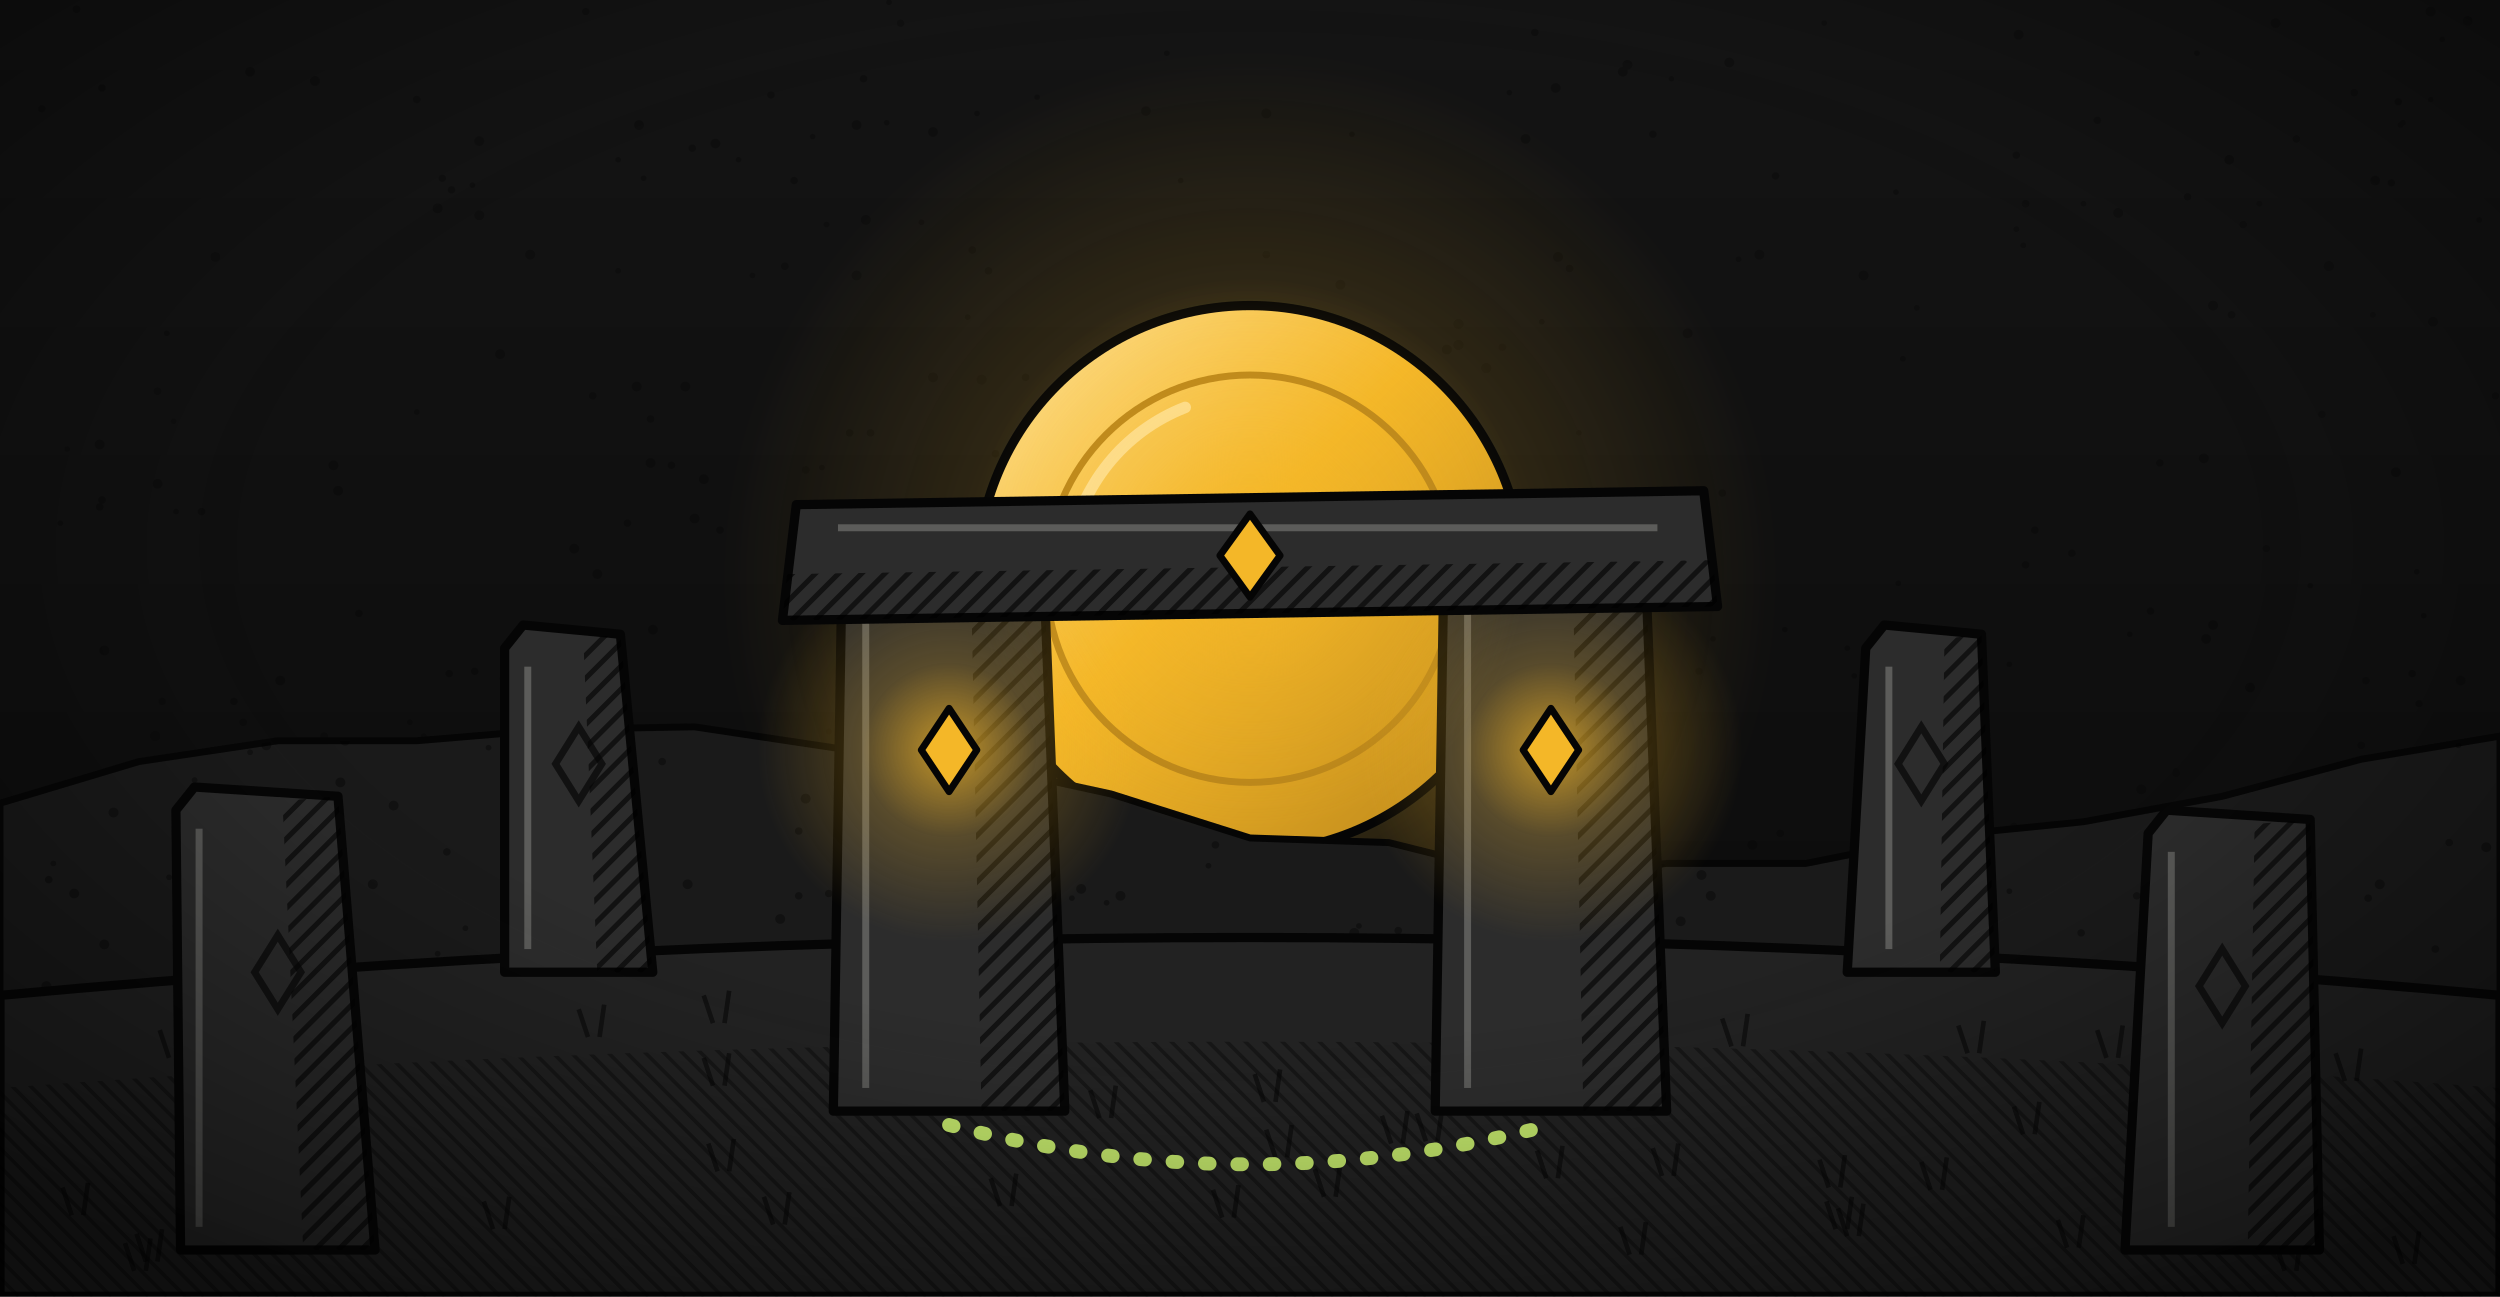
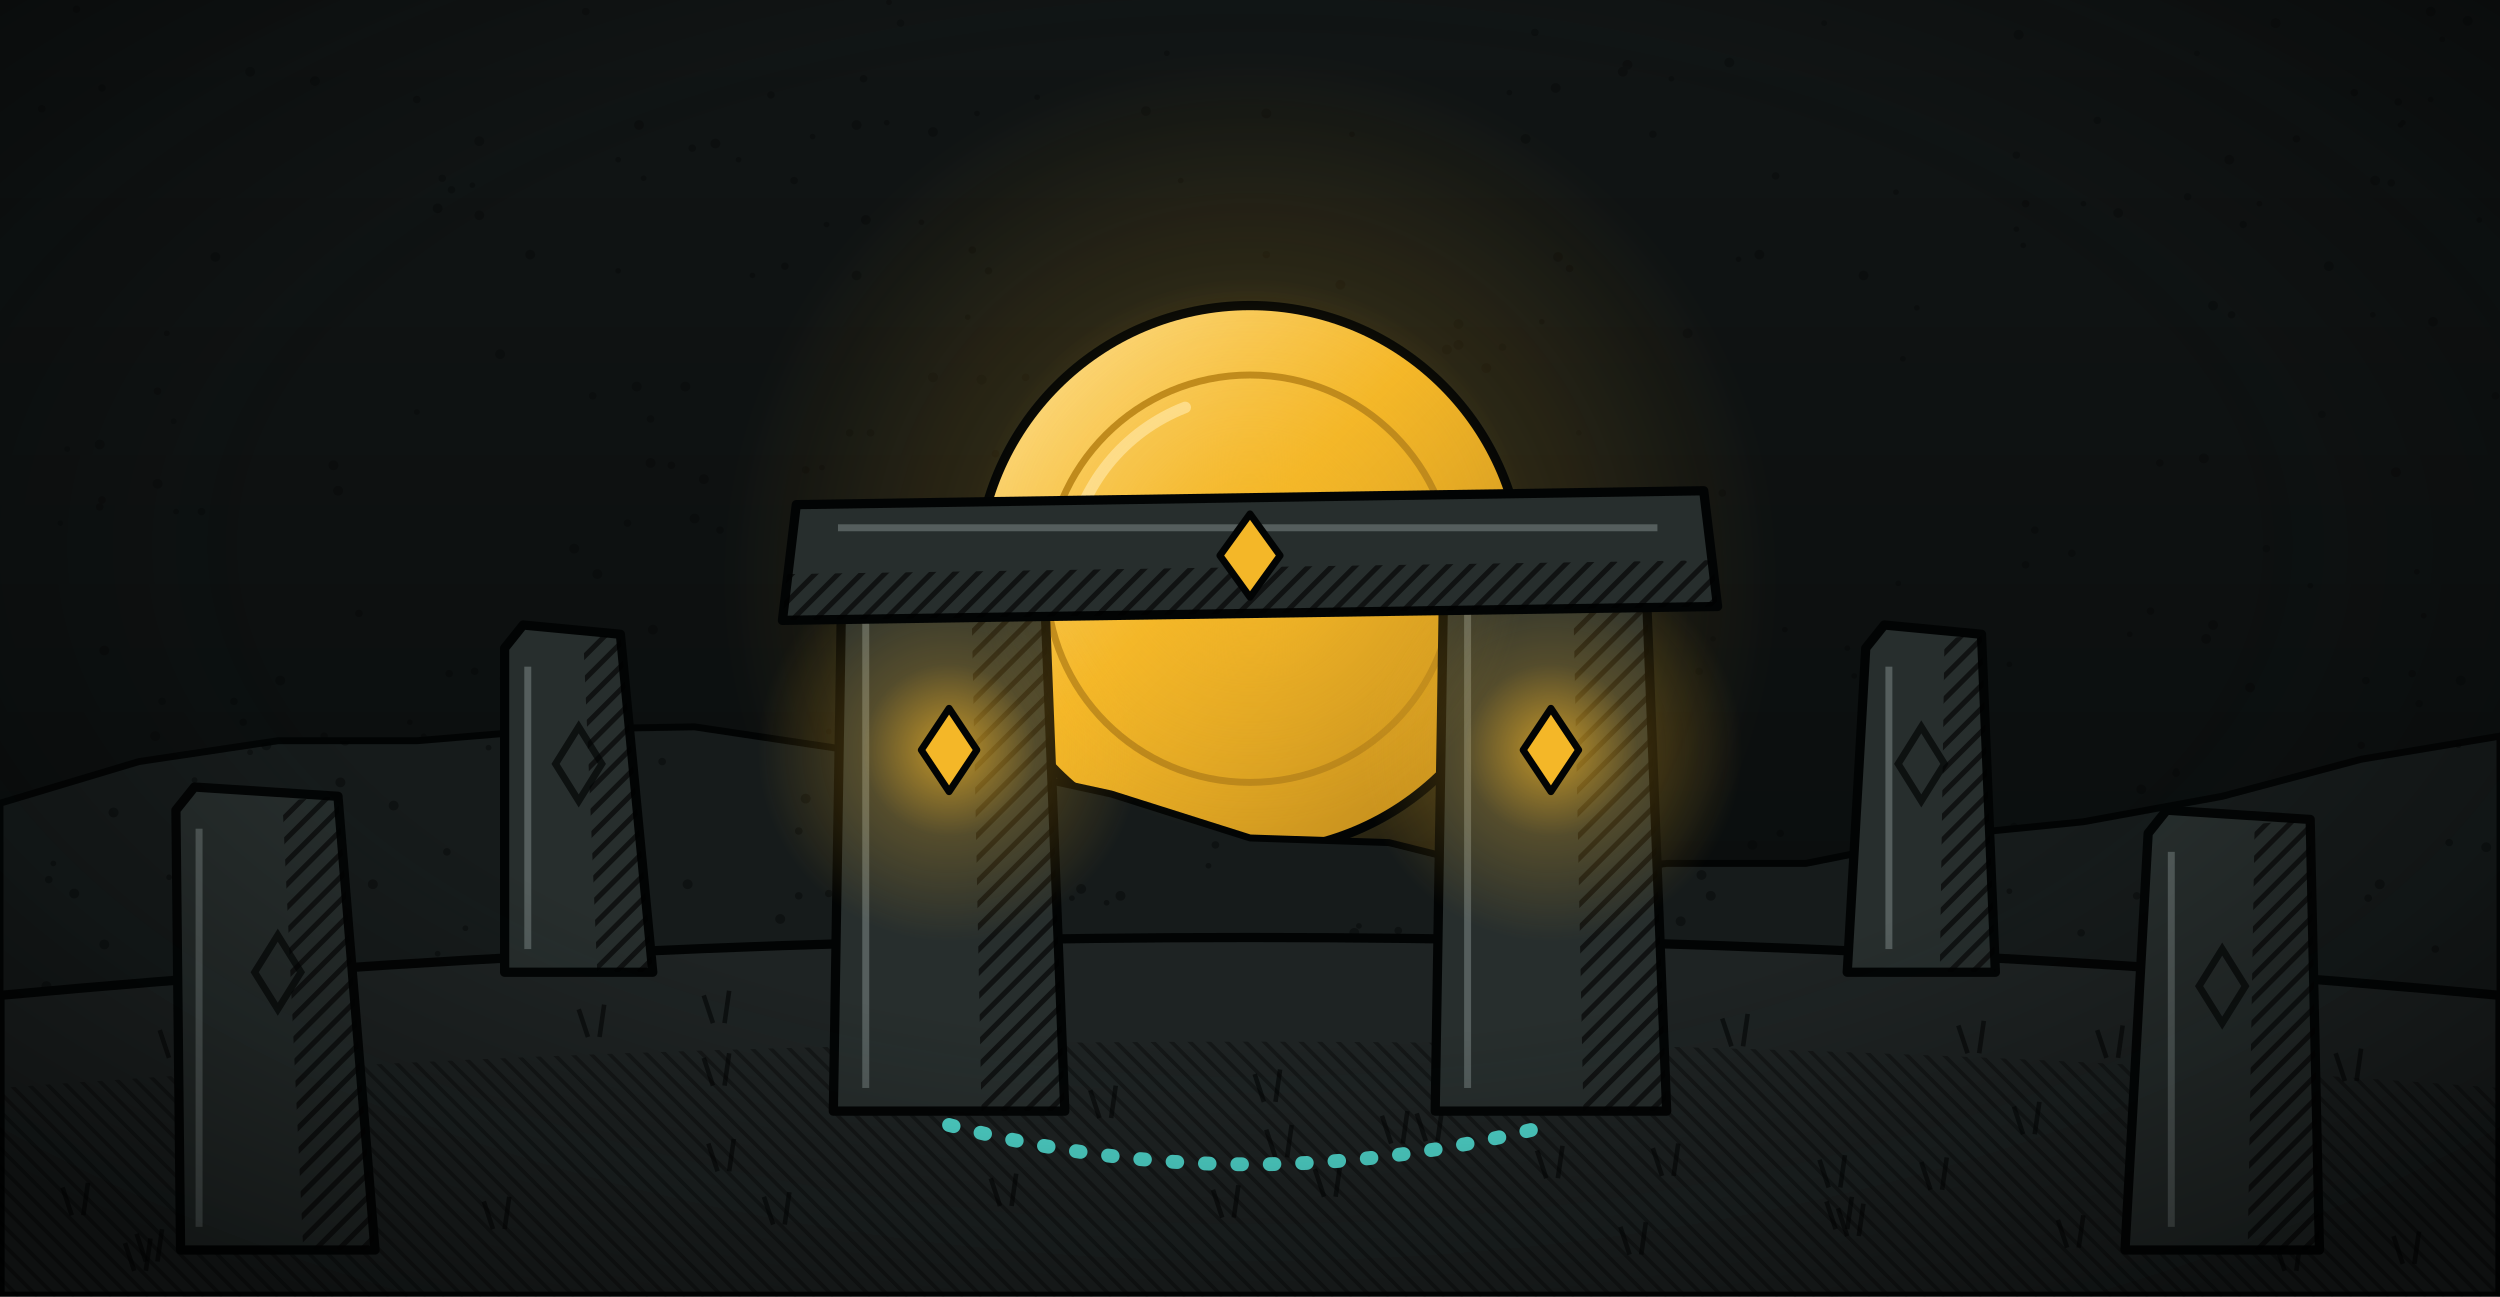
<svg xmlns="http://www.w3.org/2000/svg" viewBox="0 0 1080 560" width="1080" height="560">
  <defs>
    <radialGradient id="vig" cx="50%" cy="42%" r="70%">
-       <stop offset="55%" stop-color="#0A0A0A" stop-opacity="0" />
+       <stop offset="55%" stop-color="#080B0B" stop-opacity="0" />
      <stop offset="100%" stop-color="#000000" stop-opacity="0.55" />
    </radialGradient>
    <radialGradient id="glow">
      <stop offset="0%" stop-color="#F4B728" stop-opacity="0.75" />
      <stop offset="45%" stop-color="#F4B728" stop-opacity="0.22" />
      <stop offset="100%" stop-color="#F4B728" stop-opacity="0" />
    </radialGradient>
    <radialGradient id="glowl">
-       <stop offset="0%" stop-color="#C9EE6E" stop-opacity="0.55" />
-       <stop offset="100%" stop-color="#C9EE6E" stop-opacity="0" />
+       <stop offset="0%" stop-color="#51DDD2" stop-opacity="0.55" />
+       <stop offset="100%" stop-color="#51DDD2" stop-opacity="0" />
    </radialGradient>
    <linearGradient id="sky" x1="0" y1="0" x2="0" y2="1">
-       <stop offset="0" stop-color="#141414" />
-       <stop offset="1" stop-color="#0A0A0A" />
+       <stop offset="0" stop-color="#111515" />
+       <stop offset="1" stop-color="#080B0B" />
    </linearGradient>
    <linearGradient id="goldg" x1="0" y1="0" x2="1" y2="1">
      <stop offset="0" stop-color="#FFE39A" />
      <stop offset=".45" stop-color="#F4B728" />
      <stop offset="1" stop-color="#B8841A" />
    </linearGradient>
    <clipPath id="cv">
      <rect width="1080" height="560" />
    </clipPath>
  </defs>
  <g clip-path="url(#cv)">
    <rect width="1080" height="560" fill="url(#sky)" />
    <clipPath id="t1">
      <rect width="1080" height="560" />
    </clipPath>
    <g clip-path="url(#t1)" opacity="0.24">
      <path d="M1044 247h.1M38 388h.1M828 133h.1M673 345h.1M99 400h.1M543 493h.1M288 367h.1M490 297h.1M177 312h.1M29 194h.1M871 99h.1M940 333h.1M319 69h.1M76 221h.1M966 450h.1M72 144h.1M744 532h.1M455 533h.1M510 78h.1M75 182h.1M722 34h.1M819 83h.1M344 324h.1M200 352h.1M1047 266h.1M78 388h.1M636 307h.1M278 77h.1M426 372h.1M358 316h.1M1025 136h.1M824 378h.1M652 40h.1M1055 17h.1M261 551h.1M448 42h.1M617 207h.1M1071 95h.1M383 307h.1M751 112h.1M342 480h.1M169 516h.1M740 276h.1M900 88h.1M976 88h.1M26 226h.1M776 402h.1M771 272h.1M181 444h.1M296 548h.1M217 293h.1M524 263h.1M22 391h.1M998 253h.1M423 536h.1M398 96h.1M868 287h.1M137 378h.1M788 10h.1M815 495h.1M920 274h.1M801 292h.1M1031 333h.1M798 280h.1M669 487h.1M97 390h.1M520 475h.1M680 241h.1M422 49h.1M383 53h.1M467 280h.1M666 139h.1M851 394h.1M682 187h.1M852 542h.1M183 318h.1M549 524h.1M992 467h.1M820 252h.1M325 119h.1M444 347h.1M582 434h.1M1037 54h.1M1051 481h.1M105 551h.1M23 436h.1M685 251h.1M180 178h.1M355 202h.1M686 291h.1M949 23h.1M547 427h.1M513 357h.1M982 451h.1M204 80h.1M365 518h.1M100 499h.1M218 361h.1M351 59h.1M96 324h.1M839 531h.1M267 117h.1M504 23h.1M869 534h.1M1050 43h.1M79 538h.1M584 58h.1M418 137h.1M874 106h.1M267 69h.1M822 155h.1M357 97h.1M332 338h.1M1038 53h.1M73 402h.1M630 205h.1M565 545h.1M957 389h.1M384 1h.1" stroke="#000000" stroke-width="2.4" stroke-linecap="round" />
      <path d="M70 303h.1M68 169h.1M1017 40h.1M155 265h.1M180 43h.1M1033 79h.1M324 475h.1M44 216h.1M536 326h.1M514 438h.1M475 437h.1M111 471h.1M875 88h.1M1078 171h.1M428 395h.1M541 458h.1M43 219h.1M224 461h.1M1011 513h.1M580 516h.1M906 52h.1M299 64h.1M430 196h.1M251 275h.1M333 41h.1M322 471h.1M31 446h.1M714 58h.1M959 501h.1M1059 422h.1M323 384h.1M210 456h.1M367 187h.1M1052 373h.1M980 473h.1M835 478h.1M578 336h.1M44 38h.1M744 213h.1M895 239h.1M933 200h.1M1048 378h.1M505 335h.1M311 229h.1M253 5h.1M348 203h.1M769 360h.1M1045 304h.1M879 229h.1M815 329h.1M137 439h.1M105 312h.1M258 391h.1M1003 179h.1M992 60h.1M969 97h.1M281 181h.1M623 381h.1M659 340h.1M542 188h.1M875 244h.1M622 305h.1M678 116h.1M882 463h.1M748 466h.1M1042 291h.1M870 382h.1M195 82h.1M191 77h.1M101 303h.1M649 150h.1M929 264h.1M478 422h.1M370 380h.1M734 290h.1M18 491h.1M255 427h.1M427 117h.1M373 34h.1M964 136h.1M984 467h.1M459 243h.1M650 369h.1M1022 294h.1M115 505h.1M205 290h.1M815 459h.1M832 524h.1M18 47h.1M376 187h.1M389 10h.1M622 171h.1M716 556h.1M492 146h.1M547 110h.1M205 462h.1M704 379h.1M342 518h.1M449 524h.1M435 204h.1M320 461h.1M256 171h.1M444 341h.1M241 311h.1M271 226h.1M204 547h.1M1020 322h.1M979 237h.1M339 115h.1M681 225h.1M472 424h.1M767 76h.1M290 544h.1M871 67h.1M68 417h.1M360 482h.1M493 303h.1M33 4h.1M940 334h.1M456 532h.1M42 351h.1M9 357h.1M793 371h.1M442 371h.1M625 516h.1M290 201h.1M1037 487h.1M443 163h.1M543 330h.1M431 223h.1M775 479h.1M212 365h.1M194 291h.1M122 375h.1M747 449h.1M945 85h.1M538 520h.1M140 318h.1M343 78h.1M870 357h.1M224 343h.1M87 221h.1M420 108h.1M494 244h.1M1036 44h.1M83 421h.1M503 319h.1M477 267h.1M798 392h.1M663 14h.1" stroke="#000000" stroke-width="3.2" stroke-linecap="round" />
      <path d="M98 528h.1M1066 9h.1M74 378h.1M625 151h.1M490 233h.1M450 431h.1M883 368h.1M207 61h.1M1050 475h.1M349 441h.1M547 49h.1M1006 115h.1M326 455h.1M165 508h.1M674 518h.1M300 224h.1M296 167h.1M304 207h.1M374 95h.1M494 374h.1M608 533h.1M495 48h.1M557 243h.1M282 272h.1M237 282h.1M983 10h.1M516 384h.1M1026 78h.1M672 38h.1M987 422h.1M139 560h.1M673 111h.1M160 379h.1M229 110h.1M670 409h.1M703 28h.1M630 149h.1M648 484h.1M258 248h.1M188 530h.1M555 406h.1M403 57h.1M571 225h.1M424 164h.1M654 378h.1M93 111h.1M171 371h.1M108 31h.1M1058 521h.1M1050 5h.1M642 159h.1M872 15h.1M892 457h.1M953 359h.1M456 236h.1M630 140h.1M833 437h.1M925 341h.1M444 269h.1M189 90h.1M757 365h.1M900 411h.1M968 551h.1M704 290h.1M689 530h.1M696 538h.1M69 338h.1M952 198h.1M659 60h.1M482 309h.1M45 281h.1M624 348h.1M619 189h.1M370 119h.1M602 193h.1M144 201h.1M136 35h.1M171 346h.1M663 335h.1M852 421h.1M207 93h.1M248 237h.1M410 373h.1M281 200h.1M167 354h.1M936 508h.1M701 31h.1M729 144h.1M67 318h.1M963 69h.1M875 403h.1M565 481h.1M747 27h.1M403 163h.1M509 485h.1M146 212h.1M1063 294h.1M330 529h.1M43 192h.1M7 478h.1M240 363h.1M600 499h.1M68 209h.1M0 461h.1M579 123h.1M275 167h.1M805 119h.1M216 153h.1M972 297h.1M792 560h.1M956 132h.1M62 500h.1M552 203h.1M684 455h.1M353 539h.1M309 62h.1M517 181h.1M760 110h.1M951 428h.1M1035 204h.1M956 270h.1M314 431h.1M370 54h.1M561 286h.1M1051 139h.1M90 436h.1M219 368h.1M420 409h.1M257 426h.1M953 276h.1M121 294h.1M915 92h.1M148 541h.1M276 54h.1" stroke="#000000" stroke-width="4.2" stroke-linecap="round" />
    </g>
    <circle cx="540" cy="250" r="230" fill="url(#glow)" opacity=".7" />
-     <circle cx="540" cy="250" r="118" fill="url(#goldg)" stroke="#050505" stroke-width="4" />
+     <circle cx="540" cy="250" r="118" fill="url(#goldg)" stroke="#020404" stroke-width="4" />
    <circle cx="540" cy="250" r="88" fill="none" stroke="#B8841A" stroke-width="3" />
    <path d="M462 238a80 80 0 0 1 50 -62" fill="none" stroke="#FFE39A" stroke-width="5" stroke-linecap="round" />
-     <polygon points="0,360 0,347 60,329 120,320 180,320 240,315 300,314 360,323 420,330 480,343 540,362 600,364 660,379 720,373 780,373 840,361 900,355 960,344 1020,328 1080,318 1080,560 0,560" fill="#1A1A1A" stroke="#050505" stroke-width="3" />
+     <polygon points="0,360 0,347 60,329 120,320 180,320 240,315 300,314 360,323 420,330 480,343 540,362 600,364 660,379 720,373 780,373 840,361 900,355 960,344 1020,328 1080,318 1080,560 0,560" fill="#161B1B" stroke="#020404" stroke-width="3" />
    <clipPath id="t2">
      <polygon points="0,360 0,347 60,329 120,320 180,320 240,315 300,314 360,323 420,330 480,343 540,362 600,364 660,379 720,373 780,373 840,361 900,355 960,344 1020,328 1080,318 1080,560 0,560" />
    </clipPath>
    <g clip-path="url(#t2)" opacity="0.35">
      <path d="M820 367h.1M420 346h.1M265 375h.1M775 457h.1M387 356h.1M1016 525h.1M1062 322h.1M953 459h.1M1016 484h.1M930 338h.1M954 545h.1M459 508h.1M957 419h.1M868 385h.1M780 525h.1M951 549h.1M691 356h.1M412 474h.1M189 412h.1M744 557h.1M428 458h.1M106 455h.1M108 325h.1M530 474h.1M764 506h.1M996 476h.1M599 496h.1M584 438h.1M1051 550h.1M604 470h.1M486 437h.1M970 541h.1M955 450h.1M537 421h.1M463 388h.1M673 509h.1M211 323h.1M843 387h.1M553 505h.1M316 506h.1M691 516h.1M201 401h.1M776 526h.1M841 479h.1M0 460h.1M692 469h.1M73 379h.1M1078 438h.1M882 330h.1M501 439h.1M76 502h.1M323 550h.1M693 545h.1M368 481h.1M219 455h.1M616 515h.1M976 464h.1M132 422h.1M565 441h.1M320 316h.1M397 554h.1M602 407h.1M265 439h.1M252 341h.1M335 452h.1M759 356h.1M398 395h.1M129 381h.1M23 373h.1M691 430h.1M342 504h.1M155 506h.1M475 446h.1M341 426h.1M437 363h.1M734 513h.1M688 484h.1M478 390h.1M522 374h.1M407 547h.1M587 400h.1M1063 506h.1M348 516h.1M960 414h.1M605 554h.1M752 319h.1M469 474h.1M563 416h.1M84 337h.1M414 420h.1M804 528h.1M689 493h.1" stroke="#000000" stroke-width="2.4" stroke-linecap="round" />
      <path d="M899 403h.1M297 468h.1M504 489h.1M625 521h.1M637 421h.1M604 402h.1M100 529h.1M566 540h.1M1052 410h.1M649 477h.1M1023 388h.1M402 338h.1M410 401h.1M783 471h.1M333 460h.1M399 412h.1M345 359h.1M855 379h.1M559 456h.1M543 499h.1M438 549h.1M532 470h.1M50 553h.1M345 387h.1M213 465h.1M226 346h.1M923 387h.1M277 454h.1M887 351h.1M271 447h.1M237 549h.1M286 329h.1M521 407h.1M903 329h.1M177 489h.1M988 364h.1M883 558h.1M447 442h.1M1065 436h.1M693 337h.1M472 417h.1M274 526h.1M329 506h.1M21 380h.1M150 526h.1M116 510h.1M689 416h.1M975 519h.1M791 332h.1M872 345h.1M402 366h.1M709 324h.1M102 370h.1M312 511h.1M865 547h.1M698 362h.1M630 335h.1M164 454h.1M718 491h.1M699 525h.1M18 538h.1M376 348h.1M316 550h.1M58 455h.1M266 427h.1M1058 364h.1M570 447h.1M601 426h.1M628 548h.1M454 554h.1M81 559h.1M488 442h.1M358 386h.1M825 408h.1M928 524h.1M1013 448h.1M574 355h.1M525 365h.1M193 368h.1M189 509h.1M82 449h.1M542 483h.1M295 513h.1M596 459h.1M123 501h.1M941 535h.1M157 511h.1" stroke="#000000" stroke-width="3.2" stroke-linecap="round" />
      <path d="M49 351h.1M337 397h.1M658 338h.1M1070 483h.1M1000 445h.1M268 343h.1M402 389h.1M101 492h.1M310 471h.1M1024 324h.1M244 532h.1M735 378h.1M463 322h.1M585 403h.1M371 460h.1M32 386h.1M139 413h.1M447 486h.1M879 516h.1M914 486h.1M1028 382h.1M856 475h.1M237 412h.1M670 460h.1M45 427h.1M79 377h.1M472 321h.1M717 373h.1M822 441h.1M149 320h.1M598 325h.1M838 463h.1M97 525h.1M45 408h.1M375 437h.1M1057 544h.1M839 508h.1M837 449h.1M170 348h.1M726 398h.1M168 419h.1M864 524h.1M1003 443h.1M1064 509h.1M662 341h.1M114 456h.1M729 507h.1M273 478h.1M314 523h.1M661 339h.1M698 503h.1M115 322h.1M484 387h.1M692 525h.1M508 326h.1M361 452h.1M705 474h.1M20 426h.1M910 346h.1M440 363h.1M768 431h.1M1074 366h.1M161 382h.1M831 543h.1M928 512h.1M681 479h.1M348 345h.1M841 369h.1M54 536h.1M297 382h.1M907 515h.1M1033 498h.1M764 535h.1M739 387h.1M467 384h.1M937 500h.1M643 558h.1M380 538h.1M446 538h.1M856 508h.1M404 497h.1M867 471h.1M638 548h.1M52 445h.1M147 338h.1M850 552h.1" stroke="#000000" stroke-width="4.2" stroke-linecap="round" />
    </g>
-     <path d="M0 430Q540 380 1080 430V560H0Z" fill="#222222" stroke="#050505" stroke-width="4" />
+     <path d="M0 430Q540 380 1080 430V560H0Z" fill="#1E2323" stroke="#020404" stroke-width="4" />
    <clipPath id="t3">
      <path d="M0 470Q540 430 1080 470V560H0Z" />
    </clipPath>
    <g clip-path="url(#t3)" opacity=".35">
      <path d="M-128 440L-8 560M-120 440L0 560M-112 440L8 560M-104 440L16 560M-96 440L24 560M-88 440L32 560M-80 440L40 560M-72 440L48 560M-64 440L56 560M-56 440L64 560M-48 440L72 560M-40 440L80 560M-32 440L88 560M-24 440L96 560M-16 440L104 560M-8 440L112 560M0 440L120 560M8 440L128 560M16 440L136 560M24 440L144 560M32 440L152 560M40 440L160 560M48 440L168 560M56 440L176 560M64 440L184 560M72 440L192 560M80 440L200 560M88 440L208 560M96 440L216 560M104 440L224 560M112 440L232 560M120 440L240 560M128 440L248 560M136 440L256 560M144 440L264 560M152 440L272 560M160 440L280 560M168 440L288 560M176 440L296 560M184 440L304 560M192 440L312 560M200 440L320 560M208 440L328 560M216 440L336 560M224 440L344 560M232 440L352 560M240 440L360 560M248 440L368 560M256 440L376 560M264 440L384 560M272 440L392 560M280 440L400 560M288 440L408 560M296 440L416 560M304 440L424 560M312 440L432 560M320 440L440 560M328 440L448 560M336 440L456 560M344 440L464 560M352 440L472 560M360 440L480 560M368 440L488 560M376 440L496 560M384 440L504 560M392 440L512 560M400 440L520 560M408 440L528 560M416 440L536 560M424 440L544 560M432 440L552 560M440 440L560 560M448 440L568 560M456 440L576 560M464 440L584 560M472 440L592 560M480 440L600 560M488 440L608 560M496 440L616 560M504 440L624 560M512 440L632 560M520 440L640 560M528 440L648 560M536 440L656 560M544 440L664 560M552 440L672 560M560 440L680 560M568 440L688 560M576 440L696 560M584 440L704 560M592 440L712 560M600 440L720 560M608 440L728 560M616 440L736 560M624 440L744 560M632 440L752 560M640 440L760 560M648 440L768 560M656 440L776 560M664 440L784 560M672 440L792 560M680 440L800 560M688 440L808 560M696 440L816 560M704 440L824 560M712 440L832 560M720 440L840 560M728 440L848 560M736 440L856 560M744 440L864 560M752 440L872 560M760 440L880 560M768 440L888 560M776 440L896 560M784 440L904 560M792 440L912 560M800 440L920 560M808 440L928 560M816 440L936 560M824 440L944 560M832 440L952 560M840 440L960 560M848 440L968 560M856 440L976 560M864 440L984 560M872 440L992 560M880 440L1000 560M888 440L1008 560M896 440L1016 560M904 440L1024 560M912 440L1032 560M920 440L1040 560M928 440L1048 560M936 440L1056 560M944 440L1064 560M952 440L1072 560M960 440L1080 560M968 440L1088 560M976 440L1096 560M984 440L1104 560M992 440L1112 560M1000 440L1120 560M1008 440L1128 560M1016 440L1136 560M1024 440L1144 560M1032 440L1152 560M1040 440L1160 560M1048 440L1168 560M1056 440L1176 560M1064 440L1184 560M1072 440L1192 560M1080 440L1200 560M1088 440L1208 560M1096 440L1216 560M1104 440L1224 560M1112 440L1232 560M1120 440L1240 560M1128 440L1248 560M1136 440L1256 560M1144 440L1264 560M1152 440L1272 560M1160 440L1280 560M1168 440L1288 560M1176 440L1296 560M1184 440L1304 560M1192 440L1312 560M1200 440L1320 560" stroke="#000000" stroke-width="1.6" />
    </g>
-     <path d="M975 490l-4 -12M980 490l2 -14" stroke="#050505" stroke-width="2" opacity=".6" />
-     <path d="M308 469l-4 -12M313 469l2 -14" stroke="#050505" stroke-width="2" opacity=".6" />
-     <path d="M310 506l-4 -12M315 506l2 -14" stroke="#050505" stroke-width="2" opacity=".6" />
-     <path d="M798 534l-4 -12M803 534l2 -14" stroke="#050505" stroke-width="2" opacity=".6" />
-     <path d="M31 525l-4 -12M36 525l2 -14" stroke="#050505" stroke-width="2" opacity=".6" />
-     <path d="M131 460l-4 -12M136 460l2 -14" stroke="#050505" stroke-width="2" opacity=".6" />
-     <path d="M87 478l-4 -12M92 478l2 -14" stroke="#050505" stroke-width="2" opacity=".6" />
-     <path d="M63 545l-4 -12M68 545l2 -14" stroke="#050505" stroke-width="2" opacity=".6" />
-     <path d="M551 500l-4 -12M556 500l2 -14" stroke="#050505" stroke-width="2" opacity=".6" />
-     <path d="M793 531l-4 -12M798 531l2 -14" stroke="#050505" stroke-width="2" opacity=".6" />
-     <path d="M874 490l-4 -12M879 490l2 -14" stroke="#050505" stroke-width="2" opacity=".6" />
-     <path d="M910 457l-4 -12M915 457l2 -14" stroke="#050505" stroke-width="2" opacity=".6" />
-     <path d="M748 452l-4 -12M753 452l2 -14" stroke="#050505" stroke-width="2" opacity=".6" />
-     <path d="M73 457l-4 -12M78 457l2 -14" stroke="#050505" stroke-width="2" opacity=".6" />
-     <path d="M1013 467l-4 -12M1018 467l2 -14" stroke="#050505" stroke-width="2" opacity=".6" />
-     <path d="M528 526l-4 -12M533 526l2 -14" stroke="#050505" stroke-width="2" opacity=".6" />
-     <path d="M893 539l-4 -12M898 539l2 -14" stroke="#050505" stroke-width="2" opacity=".6" />
-     <path d="M616 493l-4 -12M621 493l2 -14" stroke="#050505" stroke-width="2" opacity=".6" />
-     <path d="M1038 546l-4 -12M1043 546l2 -14" stroke="#050505" stroke-width="2" opacity=".6" />
-     <path d="M790 513l-4 -12M795 513l2 -14" stroke="#050505" stroke-width="2" opacity=".6" />
-     <path d="M718 508l-4 -12M723 508l2 -14" stroke="#050505" stroke-width="2" opacity=".6" />
-     <path d="M834 514l-4 -12M839 514l2 -14" stroke="#050505" stroke-width="2" opacity=".6" />
-     <path d="M475 483l-4 -12M480 483l2 -14" stroke="#050505" stroke-width="2" opacity=".6" />
-     <path d="M58 549l-4 -12M63 549l2 -14" stroke="#050505" stroke-width="2" opacity=".6" />
-     <path d="M572 517l-4 -12M577 517l2 -14" stroke="#050505" stroke-width="2" opacity=".6" />
-     <path d="M334 529l-4 -12M339 529l2 -14" stroke="#050505" stroke-width="2" opacity=".6" />
-     <path d="M668 509l-4 -12M673 509l2 -14" stroke="#050505" stroke-width="2" opacity=".6" />
-     <path d="M213 531l-4 -12M218 531l2 -14" stroke="#050505" stroke-width="2" opacity=".6" />
-     <path d="M432 521l-4 -12M437 521l2 -14" stroke="#050505" stroke-width="2" opacity=".6" />
-     <path d="M546 476l-4 -12M551 476l2 -14" stroke="#050505" stroke-width="2" opacity=".6" />
-     <path d="M254 448l-4 -12M259 448l2 -14" stroke="#050505" stroke-width="2" opacity=".6" />
-     <path d="M987 549l-4 -12M992 549l2 -14" stroke="#050505" stroke-width="2" opacity=".6" />
-     <path d="M990 451l-4 -12M995 451l2 -14" stroke="#050505" stroke-width="2" opacity=".6" />
-     <path d="M704 542l-4 -12M709 542l2 -14" stroke="#050505" stroke-width="2" opacity=".6" />
-     <path d="M136 492l-4 -12M141 492l2 -14" stroke="#050505" stroke-width="2" opacity=".6" />
-     <path d="M308 442l-4 -12M313 442l2 -14" stroke="#050505" stroke-width="2" opacity=".6" />
-     <path d="M601 494l-4 -12M606 494l2 -14" stroke="#050505" stroke-width="2" opacity=".6" />
-     <path d="M850 455l-4 -12M855 455l2 -14" stroke="#050505" stroke-width="2" opacity=".6" />
-     <path d="M90 517l-4 -12M95 517l2 -14" stroke="#050505" stroke-width="2" opacity=".6" />
-     <path d="M92 488l-4 -12M97 488l2 -14" stroke="#050505" stroke-width="2" opacity=".6" />
-     <polygon points="218,280 226,270 268,274 282,420 218,420" fill="#2C2C2C" stroke="#050505" stroke-width="4" stroke-linejoin="round" />
+     <path d="M975 490l-4 -12M980 490l2 -14" stroke="#020404" stroke-width="2" opacity=".6" />
+     <path d="M308 469l-4 -12M313 469l2 -14" stroke="#020404" stroke-width="2" opacity=".6" />
+     <path d="M310 506l-4 -12M315 506l2 -14" stroke="#020404" stroke-width="2" opacity=".6" />
+     <path d="M798 534l-4 -12M803 534l2 -14" stroke="#020404" stroke-width="2" opacity=".6" />
+     <path d="M31 525l-4 -12M36 525l2 -14" stroke="#020404" stroke-width="2" opacity=".6" />
+     <path d="M131 460l-4 -12M136 460l2 -14" stroke="#020404" stroke-width="2" opacity=".6" />
+     <path d="M87 478l-4 -12M92 478l2 -14" stroke="#020404" stroke-width="2" opacity=".6" />
+     <path d="M63 545l-4 -12M68 545l2 -14" stroke="#020404" stroke-width="2" opacity=".6" />
+     <path d="M551 500l-4 -12M556 500l2 -14" stroke="#020404" stroke-width="2" opacity=".6" />
+     <path d="M793 531l-4 -12M798 531l2 -14" stroke="#020404" stroke-width="2" opacity=".6" />
+     <path d="M874 490l-4 -12M879 490l2 -14" stroke="#020404" stroke-width="2" opacity=".6" />
+     <path d="M910 457l-4 -12M915 457l2 -14" stroke="#020404" stroke-width="2" opacity=".6" />
+     <path d="M748 452l-4 -12M753 452l2 -14" stroke="#020404" stroke-width="2" opacity=".6" />
+     <path d="M73 457l-4 -12M78 457l2 -14" stroke="#020404" stroke-width="2" opacity=".6" />
+     <path d="M1013 467l-4 -12M1018 467l2 -14" stroke="#020404" stroke-width="2" opacity=".6" />
+     <path d="M528 526l-4 -12M533 526l2 -14" stroke="#020404" stroke-width="2" opacity=".6" />
+     <path d="M893 539l-4 -12M898 539l2 -14" stroke="#020404" stroke-width="2" opacity=".6" />
+     <path d="M616 493l-4 -12M621 493l2 -14" stroke="#020404" stroke-width="2" opacity=".6" />
+     <path d="M1038 546l-4 -12M1043 546l2 -14" stroke="#020404" stroke-width="2" opacity=".6" />
+     <path d="M790 513l-4 -12M795 513l2 -14" stroke="#020404" stroke-width="2" opacity=".6" />
+     <path d="M718 508l-4 -12M723 508l2 -14" stroke="#020404" stroke-width="2" opacity=".6" />
+     <path d="M834 514l-4 -12M839 514l2 -14" stroke="#020404" stroke-width="2" opacity=".6" />
+     <path d="M475 483l-4 -12M480 483l2 -14" stroke="#020404" stroke-width="2" opacity=".6" />
+     <path d="M58 549l-4 -12M63 549l2 -14" stroke="#020404" stroke-width="2" opacity=".6" />
+     <path d="M572 517l-4 -12M577 517l2 -14" stroke="#020404" stroke-width="2" opacity=".6" />
+     <path d="M334 529l-4 -12M339 529l2 -14" stroke="#020404" stroke-width="2" opacity=".6" />
+     <path d="M668 509l-4 -12M673 509l2 -14" stroke="#020404" stroke-width="2" opacity=".6" />
+     <path d="M213 531l-4 -12M218 531l2 -14" stroke="#020404" stroke-width="2" opacity=".6" />
+     <path d="M432 521l-4 -12M437 521l2 -14" stroke="#020404" stroke-width="2" opacity=".6" />
+     <path d="M546 476l-4 -12M551 476l2 -14" stroke="#020404" stroke-width="2" opacity=".6" />
+     <path d="M254 448l-4 -12M259 448l2 -14" stroke="#020404" stroke-width="2" opacity=".6" />
+     <path d="M987 549l-4 -12M992 549l2 -14" stroke="#020404" stroke-width="2" opacity=".6" />
+     <path d="M990 451l-4 -12M995 451l2 -14" stroke="#020404" stroke-width="2" opacity=".6" />
+     <path d="M704 542l-4 -12M709 542l2 -14" stroke="#020404" stroke-width="2" opacity=".6" />
+     <path d="M136 492l-4 -12M141 492l2 -14" stroke="#020404" stroke-width="2" opacity=".6" />
+     <path d="M308 442l-4 -12M313 442l2 -14" stroke="#020404" stroke-width="2" opacity=".6" />
+     <path d="M601 494l-4 -12M606 494l2 -14" stroke="#020404" stroke-width="2" opacity=".6" />
+     <path d="M850 455l-4 -12M855 455l2 -14" stroke="#020404" stroke-width="2" opacity=".6" />
+     <path d="M90 517l-4 -12M95 517l2 -14" stroke="#020404" stroke-width="2" opacity=".6" />
+     <path d="M92 488l-4 -12M97 488l2 -14" stroke="#020404" stroke-width="2" opacity=".6" />
+     <polygon points="218,280 226,270 268,274 282,420 218,420" fill="#272E2D" stroke="#020404" stroke-width="4" stroke-linejoin="round" />
    <clipPath id="t4">
      <polygon points="252,276 268,274 282,420 258,420" />
    </clipPath>
    <g clip-path="url(#t4)" opacity=".6">
      <path d="M96 420L242 274M106 420L252 274M116 420L262 274M126 420L272 274M136 420L282 274M146 420L292 274M156 420L302 274M166 420L312 274M176 420L322 274M186 420L332 274M196 420L342 274M206 420L352 274M216 420L362 274M226 420L372 274M236 420L382 274M246 420L392 274M256 420L402 274M266 420L412 274M276 420L422 274M286 420L432 274M296 420L442 274M306 420L452 274M316 420L462 274M326 420L472 274M336 420L482 274M346 420L492 274M356 420L502 274M366 420L512 274M376 420L522 274M386 420L532 274M396 420L542 274M406 420L552 274M416 420L562 274M426 420L572 274M436 420L582 274" stroke="#000000" stroke-width="2.2" />
    </g>
-     <path d="M228 288V410" stroke="#7C7C78" stroke-width="3" opacity=".6" />
-     <path d="M250 314l10 16l-10 16l-10 -16z" fill="none" stroke="#050505" stroke-width="3" opacity=".7" />
-     <polygon points="806,280 814,270 856,274 862,420 798,420" fill="#2C2C2C" stroke="#050505" stroke-width="4" stroke-linejoin="round" />
+     <path d="M228 288V410" stroke="#737F7D" stroke-width="3" opacity=".6" />
+     <path d="M250 314l10 16l-10 16l-10 -16z" fill="none" stroke="#020404" stroke-width="3" opacity=".7" />
+     <polygon points="806,280 814,270 856,274 862,420 798,420" fill="#272E2D" stroke="#020404" stroke-width="4" stroke-linejoin="round" />
    <clipPath id="t5">
      <polygon points="840,276 856,274 862,420 838,420" />
    </clipPath>
    <g clip-path="url(#t5)" opacity=".6">
      <path d="M682 420L828 274M692 420L838 274M702 420L848 274M712 420L858 274M722 420L868 274M732 420L878 274M742 420L888 274M752 420L898 274M762 420L908 274M772 420L918 274M782 420L928 274M792 420L938 274M802 420L948 274M812 420L958 274M822 420L968 274M832 420L978 274M842 420L988 274M852 420L998 274M862 420L1008 274M872 420L1018 274M882 420L1028 274M892 420L1038 274M902 420L1048 274M912 420L1058 274M922 420L1068 274M932 420L1078 274M942 420L1088 274M952 420L1098 274M962 420L1108 274M972 420L1118 274M982 420L1128 274M992 420L1138 274M1002 420L1148 274M1012 420L1158 274" stroke="#000000" stroke-width="2.2" />
    </g>
-     <path d="M816 288V410" stroke="#7C7C78" stroke-width="3" opacity=".6" />
-     <path d="M830 314l10 16l-10 16l-10 -16z" fill="none" stroke="#050505" stroke-width="3" opacity=".7" />
-     <polygon points="76,350 84,340 146,344 162,540 78,540" fill="#2C2C2C" stroke="#050505" stroke-width="4" stroke-linejoin="round" />
+     <path d="M816 288V410" stroke="#737F7D" stroke-width="3" opacity=".6" />
+     <path d="M830 314l10 16l-10 16l-10 -16z" fill="none" stroke="#020404" stroke-width="3" opacity=".7" />
+     <polygon points="76,350 84,340 146,344 162,540 78,540" fill="#272E2D" stroke="#020404" stroke-width="4" stroke-linejoin="round" />
    <clipPath id="t6">
      <polygon points="122,346 146,344 162,540 131,540" />
    </clipPath>
    <g clip-path="url(#t6)" opacity=".6">
      <path d="M-84 540L112 344M-74 540L122 344M-64 540L132 344M-54 540L142 344M-44 540L152 344M-34 540L162 344M-24 540L172 344M-14 540L182 344M-4 540L192 344M6 540L202 344M16 540L212 344M26 540L222 344M36 540L232 344M46 540L242 344M56 540L252 344M66 540L262 344M76 540L272 344M86 540L282 344M96 540L292 344M106 540L302 344M116 540L312 344M126 540L322 344M136 540L332 344M146 540L342 344M156 540L352 344M166 540L362 344M176 540L372 344M186 540L382 344M196 540L392 344M206 540L402 344M216 540L412 344M226 540L422 344M236 540L432 344M246 540L442 344M256 540L452 344M266 540L462 344M276 540L472 344M286 540L482 344M296 540L492 344M306 540L502 344M316 540L512 344M326 540L522 344M336 540L532 344M346 540L542 344M356 540L552 344M366 540L562 344" stroke="#000000" stroke-width="2.2" />
    </g>
-     <path d="M86 358V530" stroke="#7C7C78" stroke-width="3" opacity=".6" />
-     <path d="M120 404l10 16l-10 16l-10 -16z" fill="none" stroke="#050505" stroke-width="3" opacity=".7" />
-     <polygon points="928,360 936,350 998,354 1002,540 918,540" fill="#2C2C2C" stroke="#050505" stroke-width="4" stroke-linejoin="round" />
+     <path d="M86 358V530" stroke="#737F7D" stroke-width="3" opacity=".6" />
+     <path d="M120 404l10 16l-10 16l-10 -16z" fill="none" stroke="#020404" stroke-width="3" opacity=".7" />
+     <polygon points="928,360 936,350 998,354 1002,540 918,540" fill="#272E2D" stroke="#020404" stroke-width="4" stroke-linejoin="round" />
    <clipPath id="t7">
      <polygon points="974,356 998,354 1002,540 971,540" />
    </clipPath>
    <g clip-path="url(#t7)" opacity=".6">
      <path d="M775 540L961 354M785 540L971 354M795 540L981 354M805 540L991 354M815 540L1001 354M825 540L1011 354M835 540L1021 354M845 540L1031 354M855 540L1041 354M865 540L1051 354M875 540L1061 354M885 540L1071 354M895 540L1081 354M905 540L1091 354M915 540L1101 354M925 540L1111 354M935 540L1121 354M945 540L1131 354M955 540L1141 354M965 540L1151 354M975 540L1161 354M985 540L1171 354M995 540L1181 354M1005 540L1191 354M1015 540L1201 354M1025 540L1211 354M1035 540L1221 354M1045 540L1231 354M1055 540L1241 354M1065 540L1251 354M1075 540L1261 354M1085 540L1271 354M1095 540L1281 354M1105 540L1291 354M1115 540L1301 354M1125 540L1311 354M1135 540L1321 354M1145 540L1331 354M1155 540L1341 354M1165 540L1351 354M1175 540L1361 354M1185 540L1371 354M1195 540L1381 354" stroke="#000000" stroke-width="2.2" />
    </g>
-     <path d="M938 368V530" stroke="#7C7C78" stroke-width="3" opacity=".6" />
-     <path d="M960 410l10 16l-10 16l-10 -16z" fill="none" stroke="#050505" stroke-width="3" opacity=".7" />
-     <polygon points="364,230 372,220 450,224 460,480 360,480" fill="#2C2C2C" stroke="#050505" stroke-width="4" stroke-linejoin="round" />
+     <path d="M938 368V530" stroke="#737F7D" stroke-width="3" opacity=".6" />
+     <path d="M960 410l10 16l-10 16l-10 -16z" fill="none" stroke="#020404" stroke-width="3" opacity=".7" />
+     <polygon points="364,230 372,220 450,224 460,480 360,480" fill="#272E2D" stroke="#020404" stroke-width="4" stroke-linejoin="round" />
    <clipPath id="t8">
      <polygon points="419,226 450,224 460,480 424,480" />
    </clipPath>
    <g clip-path="url(#t8)" opacity=".6">
      <path d="M153 480L409 224M163 480L419 224M173 480L429 224M183 480L439 224M193 480L449 224M203 480L459 224M213 480L469 224M223 480L479 224M233 480L489 224M243 480L499 224M253 480L509 224M263 480L519 224M273 480L529 224M283 480L539 224M293 480L549 224M303 480L559 224M313 480L569 224M323 480L579 224M333 480L589 224M343 480L599 224M353 480L609 224M363 480L619 224M373 480L629 224M383 480L639 224M393 480L649 224M403 480L659 224M413 480L669 224M423 480L679 224M433 480L689 224M443 480L699 224M453 480L709 224M463 480L719 224M473 480L729 224M483 480L739 224M493 480L749 224M503 480L759 224M513 480L769 224M523 480L779 224M533 480L789 224M543 480L799 224M553 480L809 224M563 480L819 224M573 480L829 224M583 480L839 224M593 480L849 224M603 480L859 224M613 480L869 224M623 480L879 224M633 480L889 224M643 480L899 224M653 480L909 224M663 480L919 224M673 480L929 224M683 480L939 224M693 480L949 224M703 480L959 224M713 480L969 224M723 480L979 224" stroke="#000000" stroke-width="2.2" />
    </g>
-     <path d="M374 238V470" stroke="#7C7C78" stroke-width="3" opacity=".6" />
+     <path d="M374 238V470" stroke="#737F7D" stroke-width="3" opacity=".6" />
    <circle cx="410" cy="324" r="83" fill="url(#glow)" />
-     <path d="M410 306l12 18l-12 18l-12 -18z" fill="#F4B728" stroke="#050505" stroke-width="3" stroke-linejoin="round" />
-     <polygon points="624,230 632,220 710,224 720,480 620,480" fill="#2C2C2C" stroke="#050505" stroke-width="4" stroke-linejoin="round" />
+     <path d="M410 306l12 18l-12 18l-12 -18z" fill="#F4B728" stroke="#020404" stroke-width="3" stroke-linejoin="round" />
+     <polygon points="624,230 632,220 710,224 720,480 620,480" fill="#272E2D" stroke="#020404" stroke-width="4" stroke-linejoin="round" />
    <clipPath id="t9">
      <polygon points="679,226 710,224 720,480 684,480" />
    </clipPath>
    <g clip-path="url(#t9)" opacity=".6">
      <path d="M413 480L669 224M423 480L679 224M433 480L689 224M443 480L699 224M453 480L709 224M463 480L719 224M473 480L729 224M483 480L739 224M493 480L749 224M503 480L759 224M513 480L769 224M523 480L779 224M533 480L789 224M543 480L799 224M553 480L809 224M563 480L819 224M573 480L829 224M583 480L839 224M593 480L849 224M603 480L859 224M613 480L869 224M623 480L879 224M633 480L889 224M643 480L899 224M653 480L909 224M663 480L919 224M673 480L929 224M683 480L939 224M693 480L949 224M703 480L959 224M713 480L969 224M723 480L979 224M733 480L989 224M743 480L999 224M753 480L1009 224M763 480L1019 224M773 480L1029 224M783 480L1039 224M793 480L1049 224M803 480L1059 224M813 480L1069 224M823 480L1079 224M833 480L1089 224M843 480L1099 224M853 480L1109 224M863 480L1119 224M873 480L1129 224M883 480L1139 224M893 480L1149 224M903 480L1159 224M913 480L1169 224M923 480L1179 224M933 480L1189 224M943 480L1199 224M953 480L1209 224M963 480L1219 224M973 480L1229 224M983 480L1239 224" stroke="#000000" stroke-width="2.2" />
    </g>
-     <path d="M634 238V470" stroke="#7C7C78" stroke-width="3" opacity=".6" />
+     <path d="M634 238V470" stroke="#737F7D" stroke-width="3" opacity=".6" />
    <circle cx="670" cy="324" r="83" fill="url(#glow)" />
-     <path d="M670 306l12 18l-12 18l-12 -18z" fill="#F4B728" stroke="#050505" stroke-width="3" stroke-linejoin="round" />
+     <path d="M670 306l12 18l-12 18l-12 -18z" fill="#F4B728" stroke="#020404" stroke-width="3" stroke-linejoin="round" />
    <circle cx="540" cy="240" r="120" fill="url(#glow)" />
-     <polygon points="344,218 736,212 742,262 338,268" fill="#2C2C2C" stroke="#050505" stroke-width="4" stroke-linejoin="round" />
+     <polygon points="344,218 736,212 742,262 338,268" fill="#272E2D" stroke="#020404" stroke-width="4" stroke-linejoin="round" />
    <clipPath id="t10">
      <polygon points="340,248 740,242 742,262 338,268" />
    </clipPath>
    <g clip-path="url(#t10)" opacity=".6">
      <path d="M302 268L328 242M312 268L338 242M322 268L348 242M332 268L358 242M342 268L368 242M352 268L378 242M362 268L388 242M372 268L398 242M382 268L408 242M392 268L418 242M402 268L428 242M412 268L438 242M422 268L448 242M432 268L458 242M442 268L468 242M452 268L478 242M462 268L488 242M472 268L498 242M482 268L508 242M492 268L518 242M502 268L528 242M512 268L538 242M522 268L548 242M532 268L558 242M542 268L568 242M552 268L578 242M562 268L588 242M572 268L598 242M582 268L608 242M592 268L618 242M602 268L628 242M612 268L638 242M622 268L648 242M632 268L658 242M642 268L668 242M652 268L678 242M662 268L688 242M672 268L698 242M682 268L708 242M692 268L718 242M702 268L728 242M712 268L738 242M722 268L748 242M732 268L758 242M742 268L768 242M752 268L778 242M762 268L788 242M772 268L798 242" stroke="#000000" stroke-width="2.2" />
    </g>
-     <path d="M362 228H716" stroke="#7C7C78" stroke-width="3" opacity=".6" />
-     <path d="M540 222l13 18l-13 18l-13 -18z" fill="#F4B728" stroke="#050505" stroke-width="3" stroke-linejoin="round" />
-     <path d="M410 486Q540 520 670 486" fill="none" stroke="#C9EE6E" stroke-width="6" stroke-dasharray="2 12" stroke-linecap="round" />
+     <path d="M362 228H716" stroke="#737F7D" stroke-width="3" opacity=".6" />
+     <path d="M540 222l13 18l-13 18l-13 -18z" fill="#F4B728" stroke="#020404" stroke-width="3" stroke-linejoin="round" />
+     <path d="M410 486Q540 520 670 486" fill="none" stroke="#51DDD2" stroke-width="6" stroke-dasharray="2 12" stroke-linecap="round" />
    <rect width="1080" height="560" fill="url(#vig)" />
  </g>
</svg>
